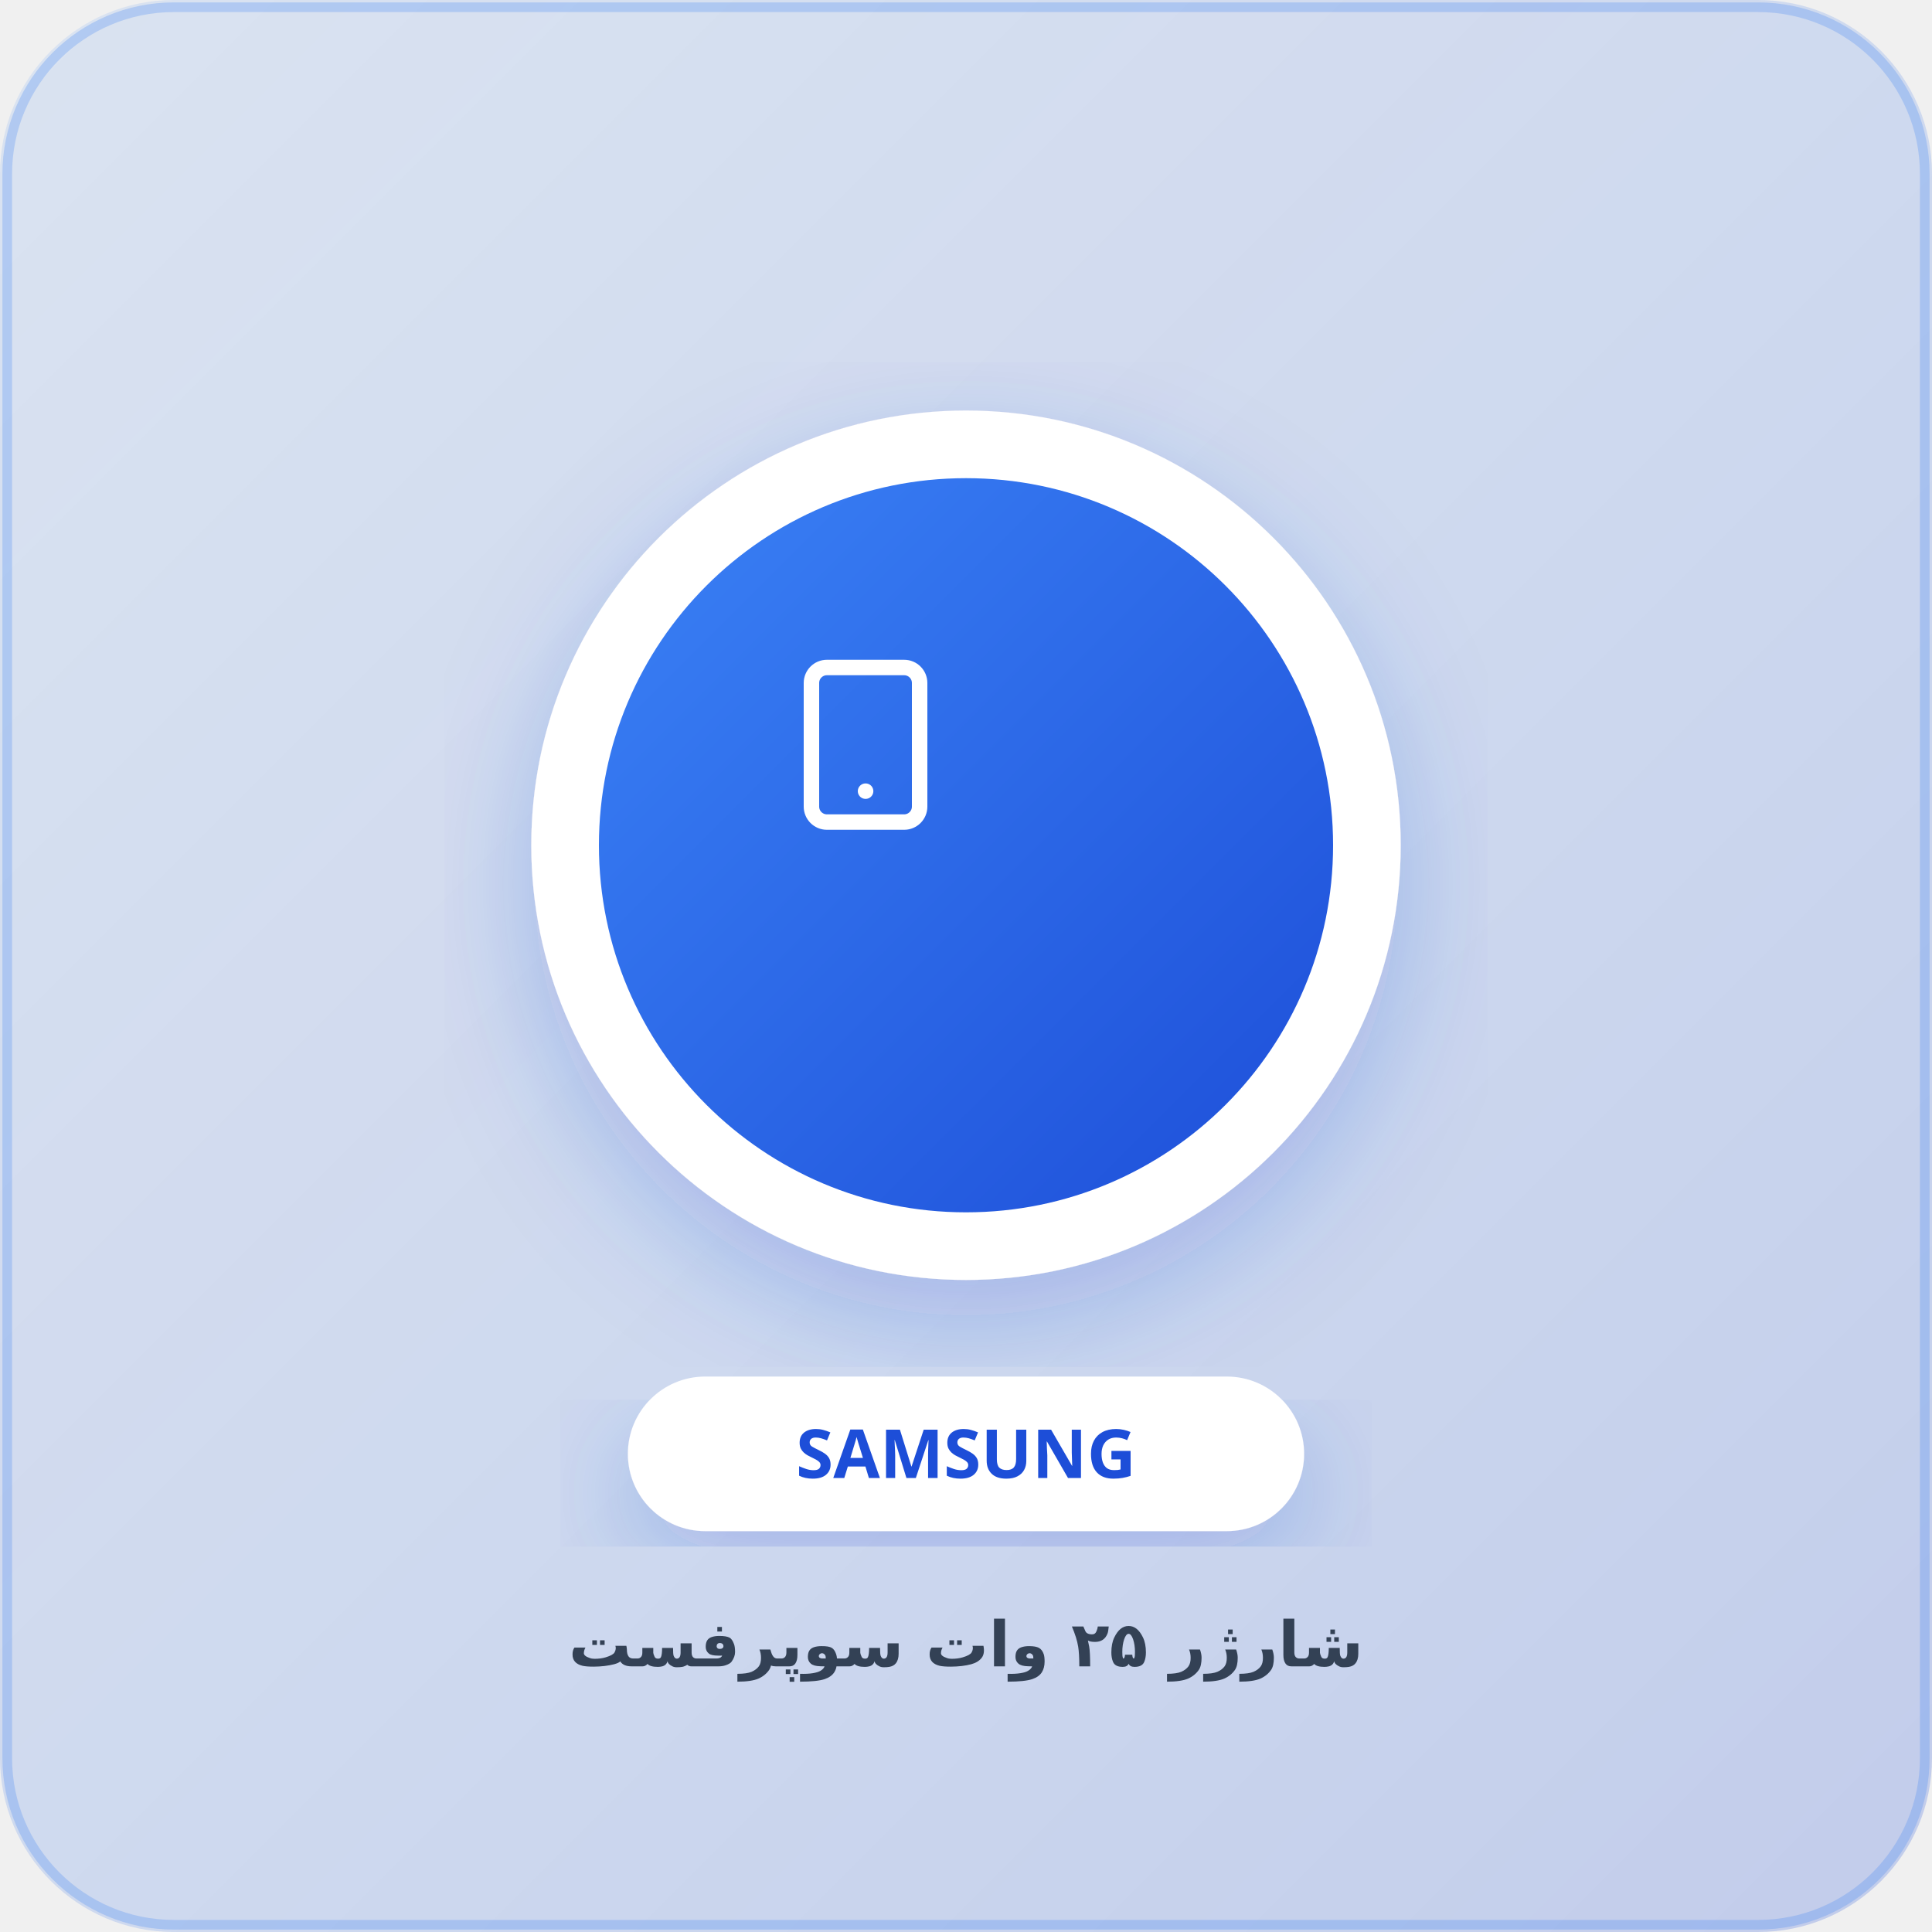
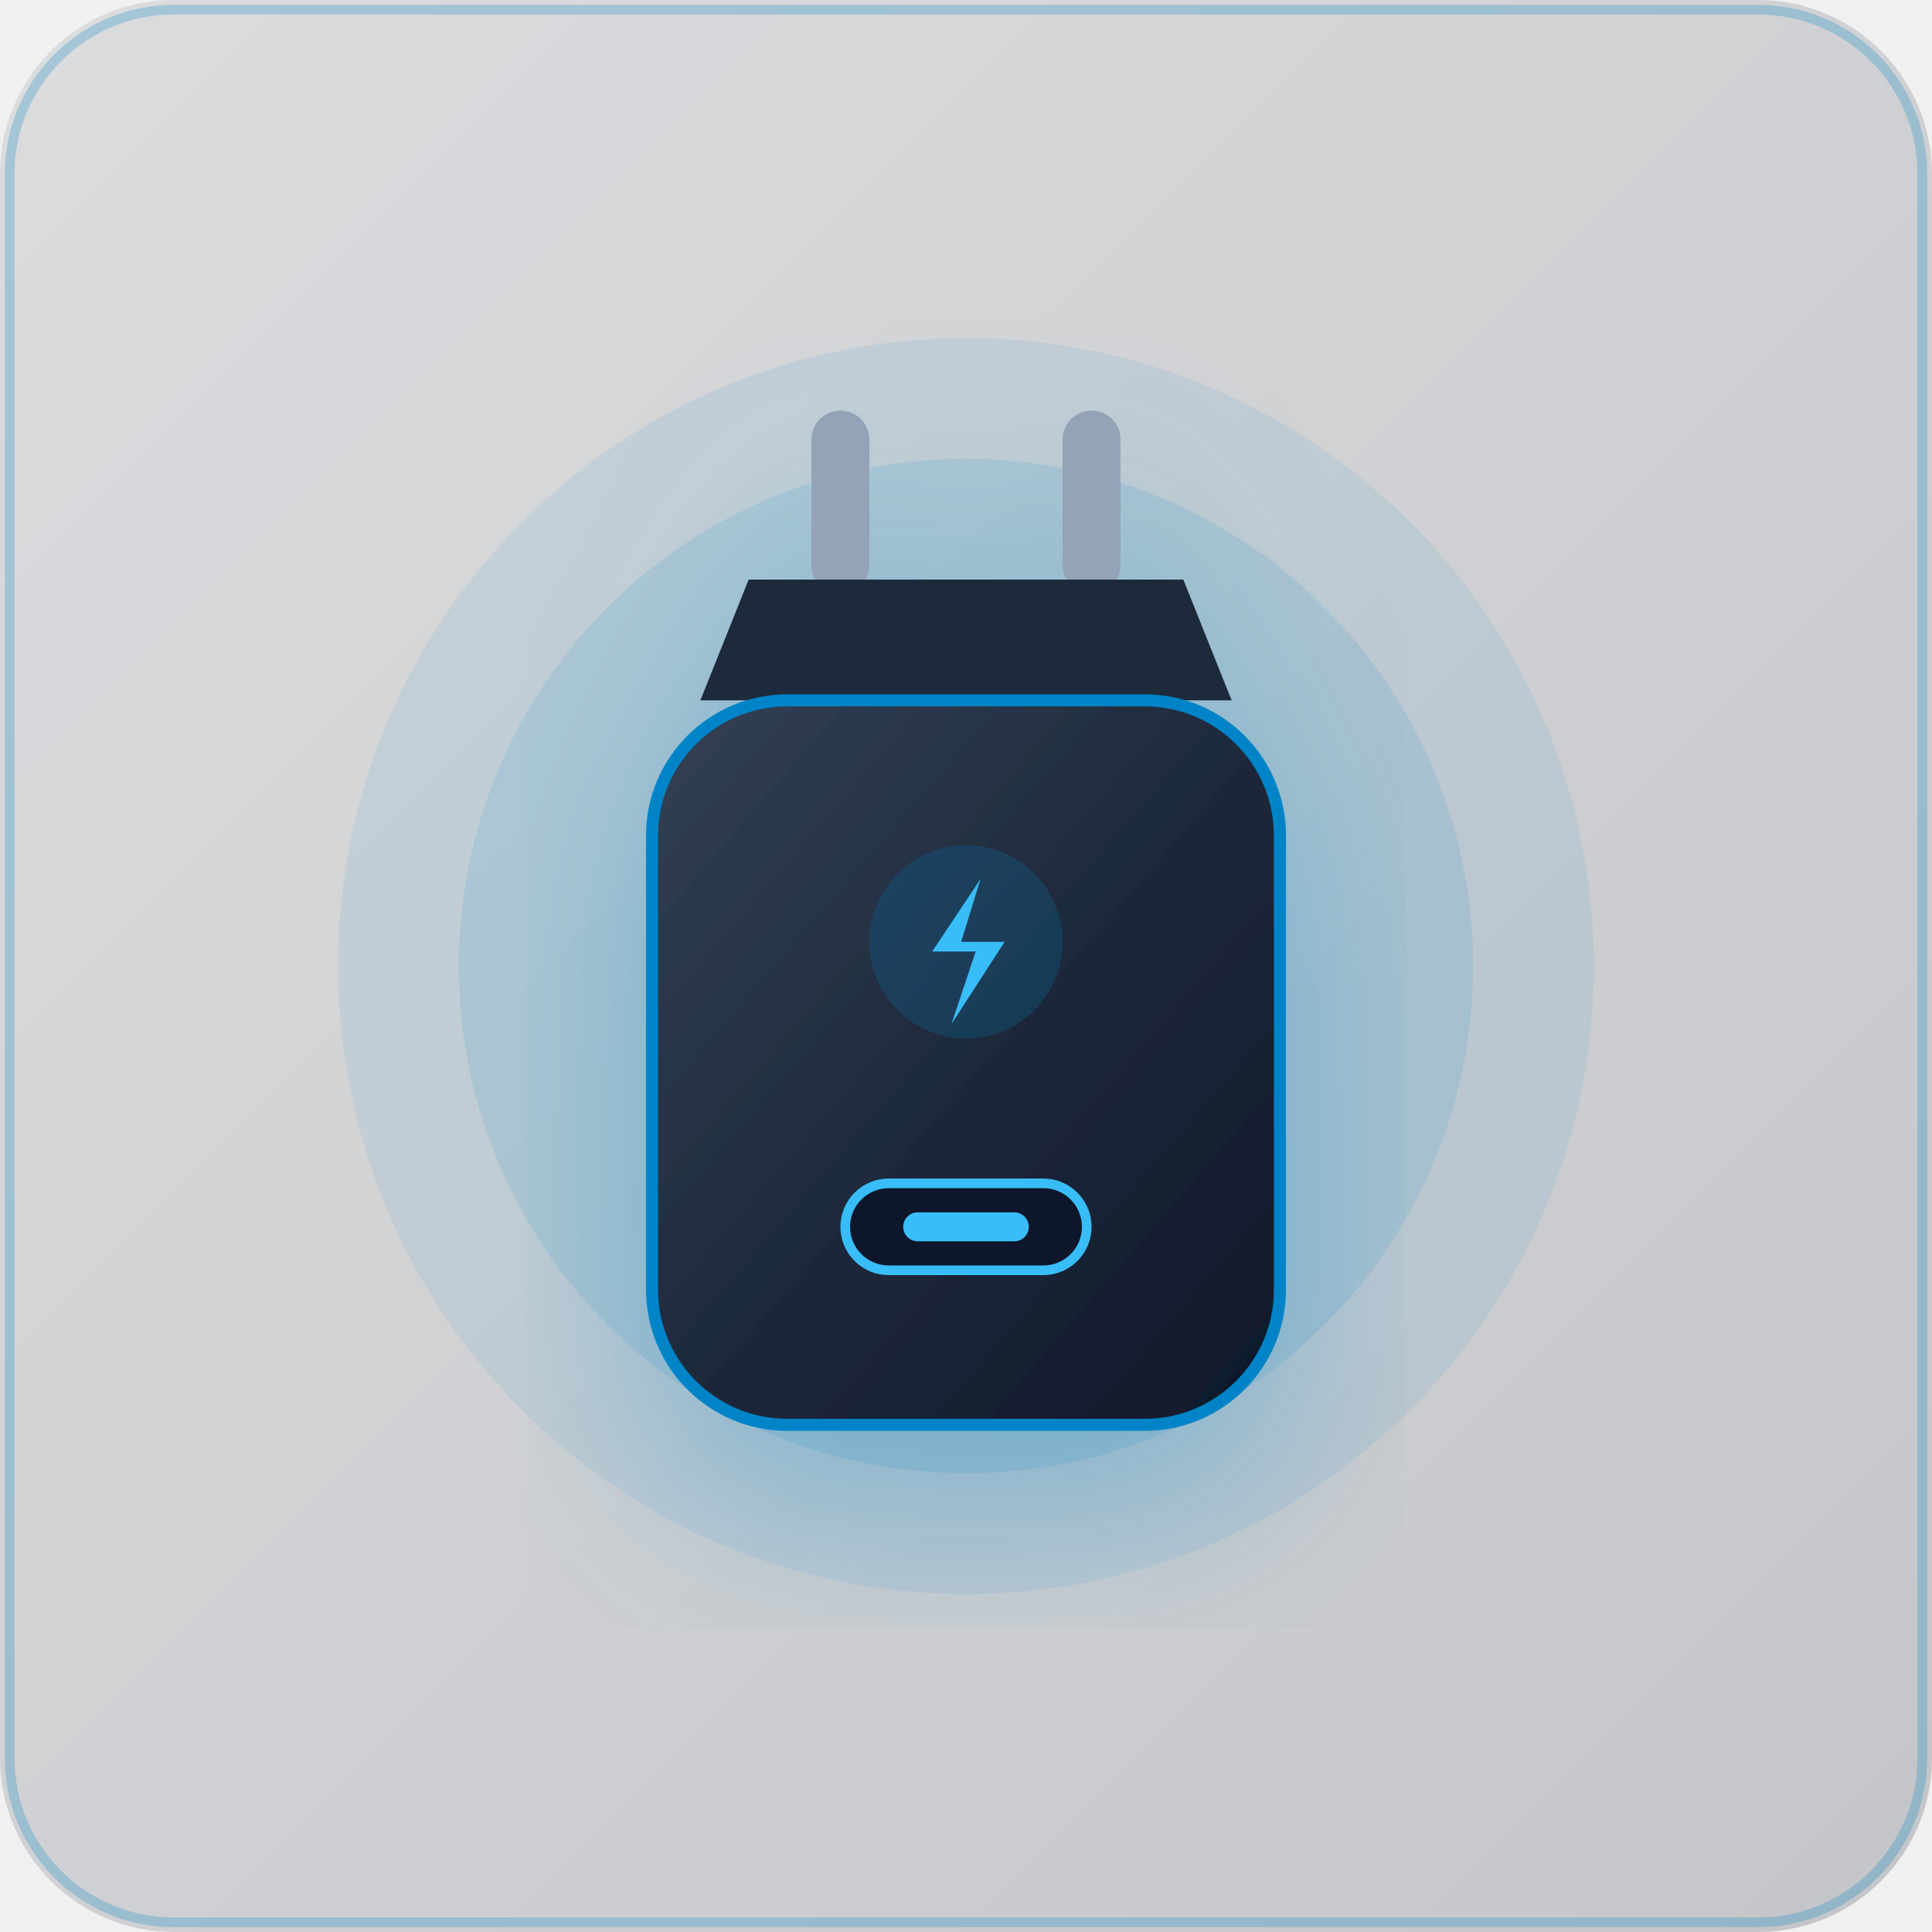
<svg xmlns="http://www.w3.org/2000/svg" viewBox="0 0 400 400" width="100%" height="100%">
  <defs>
-     <linearGradient id="grad_chg-" x1="0%" y1="0%" x2="100%" y2="100%">
-       <stop offset="0%" stop-color="#3b82f6" stop-opacity="0.12" />
-       <stop offset="100%" stop-color="#1d4ed8" stop-opacity="0.22" />
+     <linearGradient id="bg_chg5" x1="0%" y1="0%" x2="100%" y2="100%">
+       <stop offset="0%" stop-color="#1e293b" stop-opacity="0.1" />
+       <stop offset="100%" stop-color="#0f172a" stop-opacity="0.2" />
    </linearGradient>
-     <linearGradient id="icon_grad_chg-" x1="0%" y1="0%" x2="100%" y2="100%">
-       <stop offset="0%" stop-color="#3b82f6" />
-       <stop offset="100%" stop-color="#1d4ed8" />
+     <linearGradient id="charger_grad" x1="0%" y1="0%" x2="100%" y2="100%">
+       <stop offset="0%" stop-color="#334155" />
+       <stop offset="50%" stop-color="#1e293b" />
+       <stop offset="100%" stop-color="#0f172a" />
    </linearGradient>
-     <filter id="shadow_chg-" x="-10%" y="-10%" width="120%" height="120%">
-       <feDropShadow dx="0" dy="8" stdDeviation="12" flood-color="#1d4ed8" flood-opacity="0.25" />
+     <filter id="shadow_chg5" x="-20%" y="-20%" width="140%" height="140%">
+       <feDropShadow dx="0" dy="16" stdDeviation="20" flood-color="#0284c7" flood-opacity="0.3" />
    </filter>
  </defs>
-   <rect width="400" height="400" rx="36" fill="url(#grad_chg-)" />
-   <rect x="1.5" y="1.5" width="397" height="397" rx="34.5" fill="none" stroke="#3b82f6" stroke-opacity="0.25" stroke-width="2" />
-   <circle cx="200" cy="175" r="90" fill="white" filter="url(#shadow_chg-)" />
-   <circle cx="200" cy="175" r="76" fill="url(#icon_grad_chg-)" />
-   <g transform="translate(160, 135) scale(1.6)" fill="none" stroke="white" stroke-width="2" stroke-linecap="round" stroke-linejoin="round">
-     <rect x="5" y="2" width="14" height="20" rx="2" ry="2" />
-     <line x1="12" y1="18" x2="12.01" y2="18" />
+   <rect width="400" height="400" rx="36" fill="url(#bg_chg5)" />
+   <rect x="2" y="2" width="396" height="396" rx="34" fill="none" stroke="#0284c7" stroke-opacity="0.25" stroke-width="2" />
+   <circle cx="200" cy="200" r="130" fill="#0284c7" opacity="0.08" />
+   <circle cx="200" cy="200" r="105" fill="#0284c7" opacity="0.12" />
+   <g filter="url(#shadow_chg5)">
+     <rect x="168" y="85" width="12" height="38" rx="6" fill="#94a3b8" />
+     <rect x="220" y="85" width="12" height="38" rx="6" fill="#94a3b8" />
+     <path d="M 155 120 L 245 120 L 255 145 L 145 145 Z" fill="#1e293b" />
+     <rect x="135" y="145" width="130" height="150" rx="28" fill="url(#charger_grad)" stroke="#0284c7" stroke-width="2.5" />
+     <circle cx="200" cy="195" r="20" fill="#0284c7" opacity="0.2" />
+     <path d="M 203 182 L 193 197 L 202 197 L 197 212 L 208 195 L 199 195 Z" fill="#38bdf8" />
+     <rect x="175" y="245" width="50" height="18" rx="9" fill="#0f172a" stroke="#38bdf8" stroke-width="2" />
+     <rect x="187" y="251" width="26" height="6" rx="3" fill="#38bdf8" />
  </g>
-   <rect x="130" y="285" width="140" height="32" rx="16" fill="white" filter="url(#shadow_chg-)" />
-   <text x="200" y="306" font-family="sans-serif" font-size="14" font-weight="900" fill="#1d4ed8" text-anchor="middle">SAMSUNG</text>
-   <text x="200" y="345" font-family="sans-serif" font-size="13" font-weight="bold" fill="#334155" text-anchor="middle">شارژر ۲۵ وات سوپرفست</text>
</svg>
